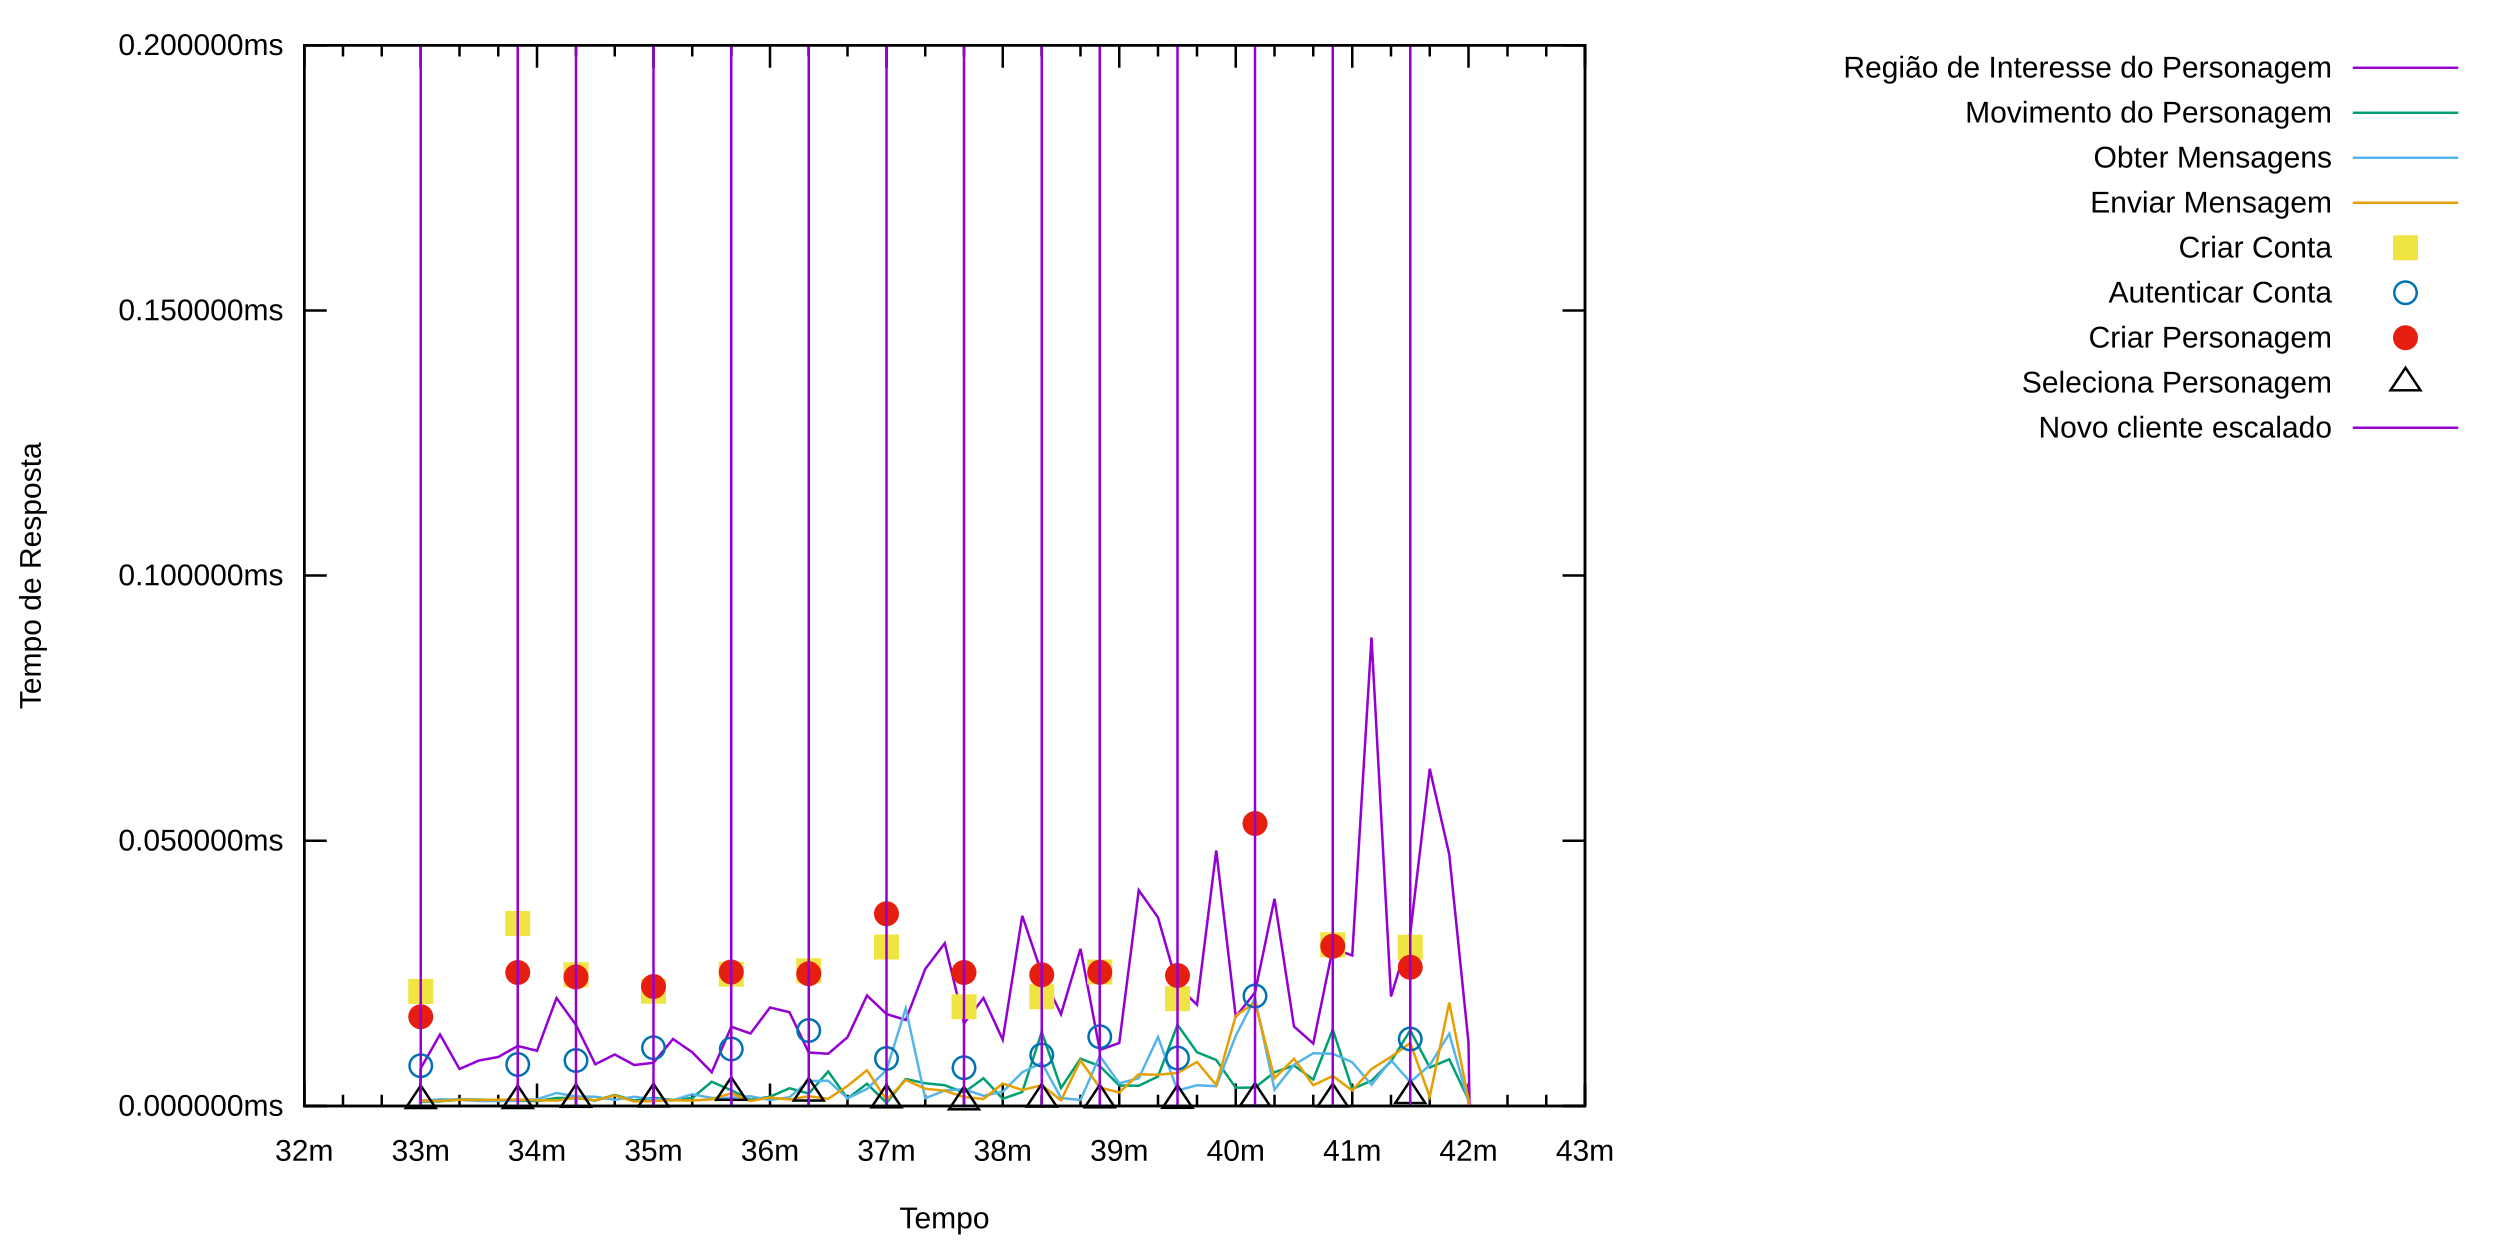
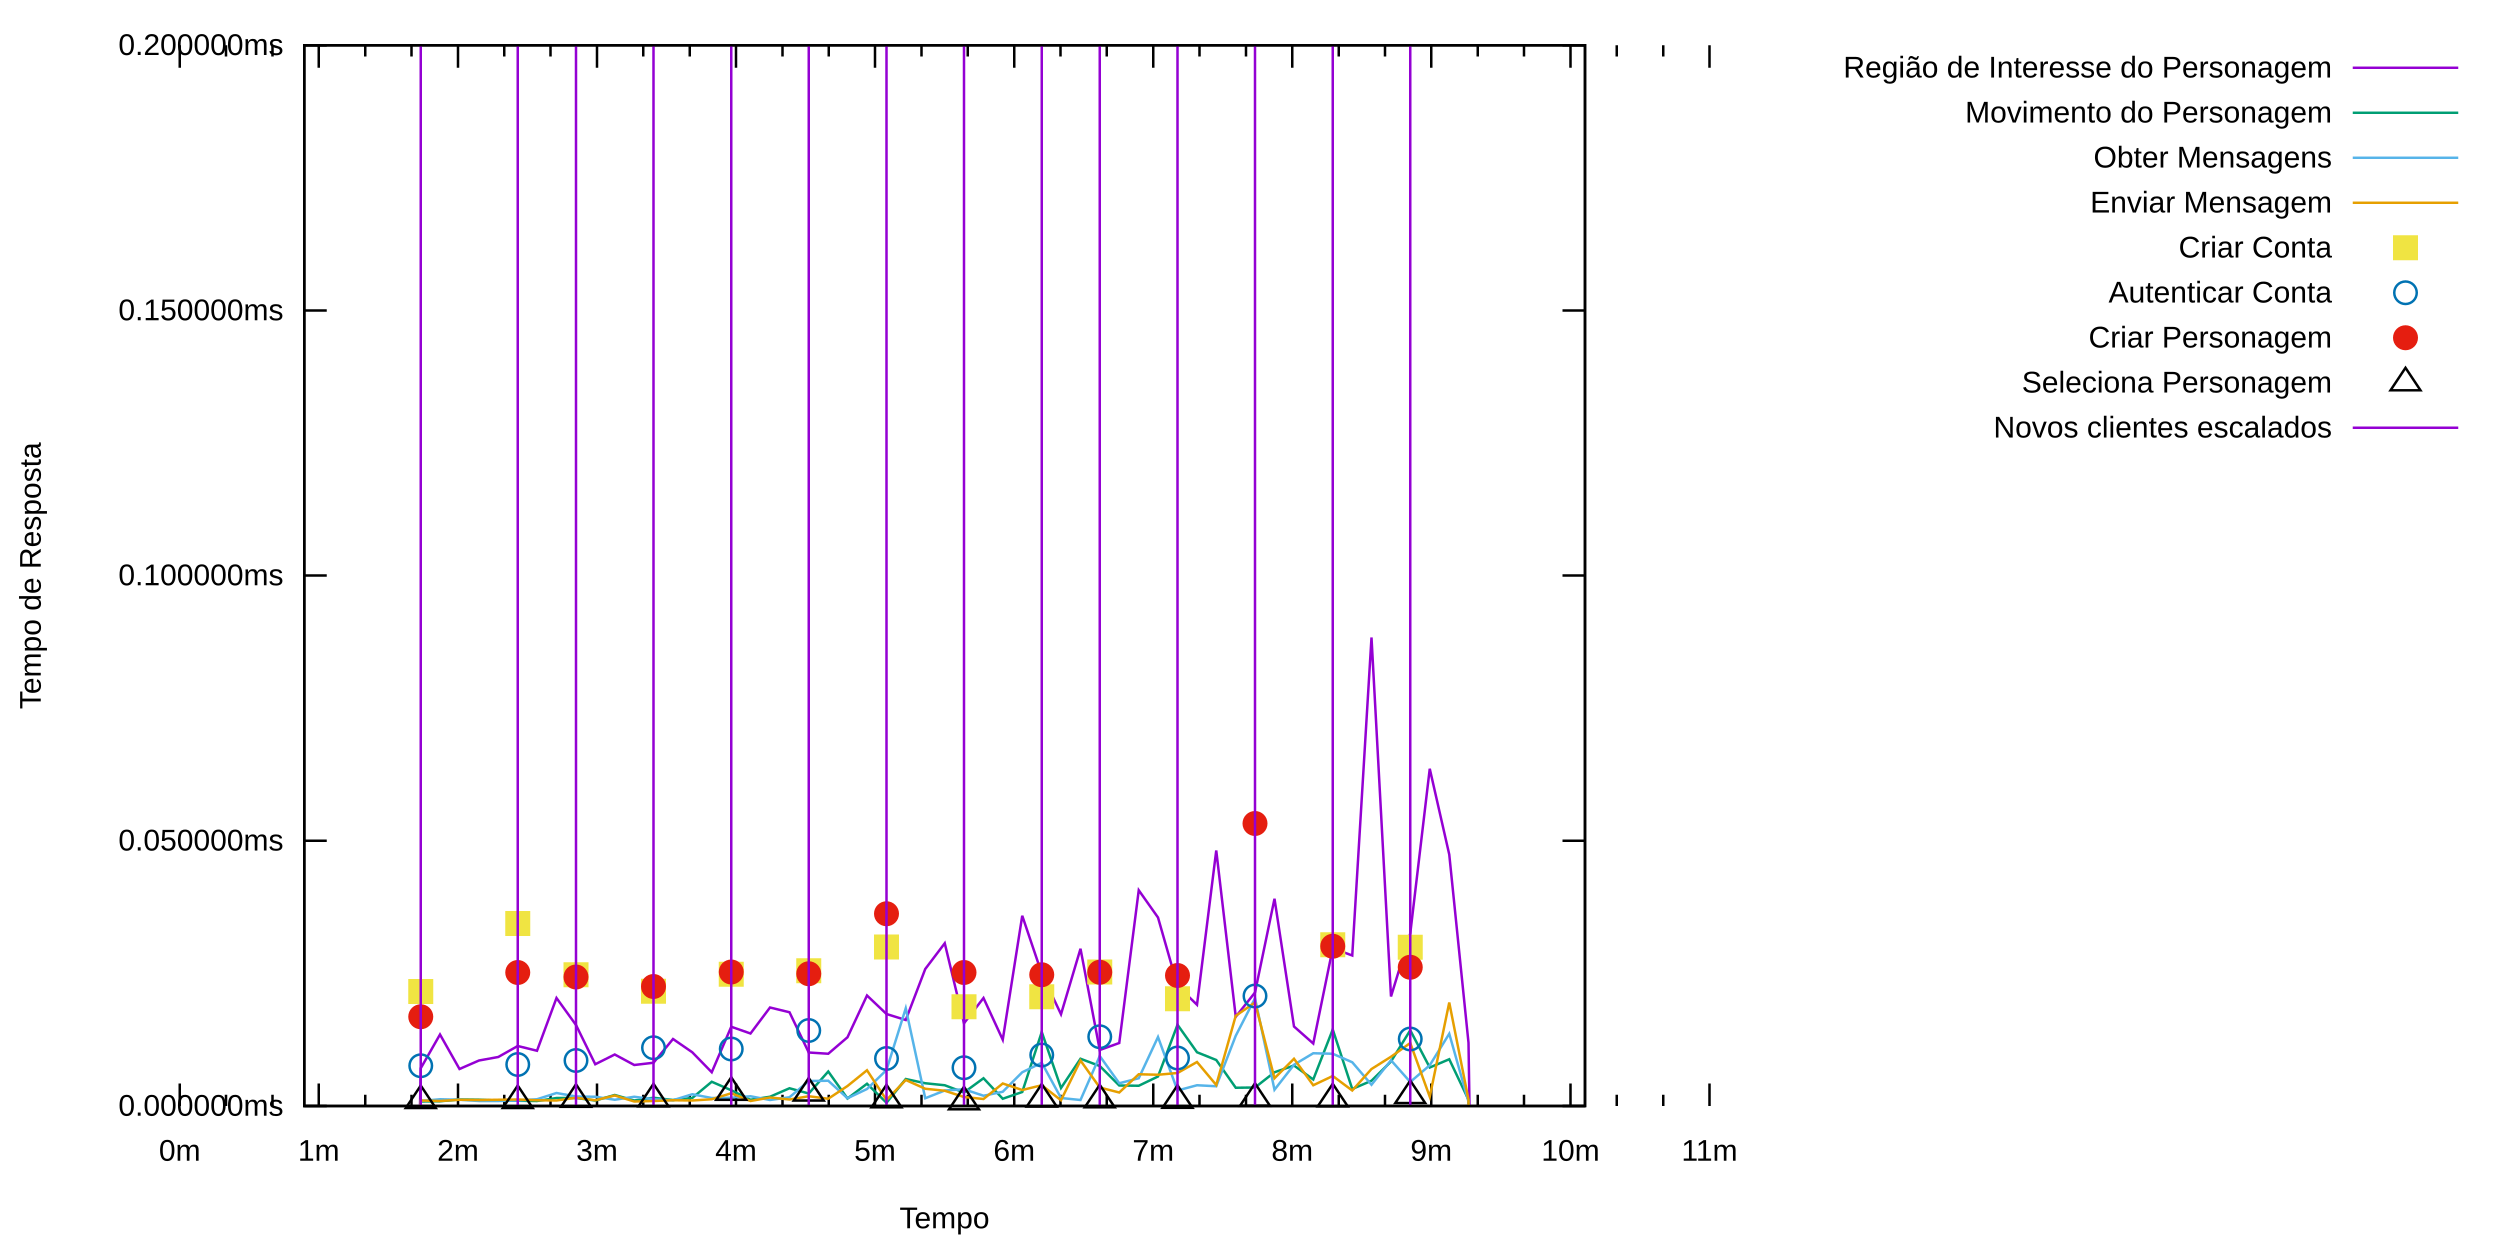
<svg xmlns="http://www.w3.org/2000/svg" xmlns:xlink="http://www.w3.org/1999/xlink" width="1000" height="500" viewBox="0 0 1000 500">
  <g id="gnuplot_canvas">
    <rect x="0" y="0" width="1000" height="500" fill="none" />
    <defs>
      <circle id="gpDot" r="0.5" stroke-width="0.5" stroke="currentColor" />
      <path id="gpPt0" stroke-width="0.222" stroke="currentColor" d="M-1,0 h2 M0,-1 v2" />
      <path id="gpPt1" stroke-width="0.222" stroke="currentColor" d="M-1,-1 L1,1 M1,-1 L-1,1" />
      <path id="gpPt2" stroke-width="0.222" stroke="currentColor" d="M-1,0 L1,0 M0,-1 L0,1 M-1,-1 L1,1 M-1,1 L1,-1" />
      <rect id="gpPt3" stroke-width="0.222" stroke="currentColor" x="-1" y="-1" width="2" height="2" />
      <rect id="gpPt4" stroke-width="0.222" stroke="currentColor" fill="currentColor" x="-1" y="-1" width="2" height="2" />
      <circle id="gpPt5" stroke-width="0.222" stroke="currentColor" cx="0" cy="0" r="1" />
      <use xlink:href="#gpPt5" id="gpPt6" fill="currentColor" stroke="none" />
      <path id="gpPt7" stroke-width="0.222" stroke="currentColor" d="M0,-1.33 L-1.33,0.67 L1.33,0.67 z" />
      <use xlink:href="#gpPt7" id="gpPt8" fill="currentColor" stroke="none" />
      <use xlink:href="#gpPt7" id="gpPt9" stroke="currentColor" transform="rotate(180)" />
      <use xlink:href="#gpPt9" id="gpPt10" fill="currentColor" stroke="none" />
      <use xlink:href="#gpPt3" id="gpPt11" stroke="currentColor" transform="rotate(45)" />
      <use xlink:href="#gpPt11" id="gpPt12" fill="currentColor" stroke="none" />
      <path id="gpPt13" stroke-width="0.222" stroke="currentColor" d="M0,1.330 L1.265,0.411 L0.782,-1.067 L-0.782,-1.076 L-1.265,0.411 z" />
      <use xlink:href="#gpPt13" id="gpPt14" fill="currentColor" stroke="none" />
      <filter id="textbox" filterUnits="objectBoundingBox" x="0" y="0" height="1" width="1">
        <feFlood flood-color="white" flood-opacity="1" result="bgnd" />
        <feComposite in="SourceGraphic" in2="bgnd" operator="atop" />
      </filter>
      <filter id="greybox" filterUnits="objectBoundingBox" x="0" y="0" height="1" width="1">
        <feFlood flood-color="lightgrey" flood-opacity="1" result="grey" />
        <feComposite in="SourceGraphic" in2="grey" operator="atop" />
      </filter>
    </defs>
    <g fill="none" color="white" stroke="black" stroke-width="1.00" stroke-linecap="butt" stroke-linejoin="miter">
</g>
    <g fill="none" color="black" stroke="currentColor" stroke-width="1.00" stroke-linecap="butt" stroke-linejoin="miter">
      <path stroke="black" d="M121.7,442.4 L130.7,442.4 M634.0,442.4 L625.0,442.4  " />
      <g transform="translate(113.4,446.3)" stroke="none" fill="black" font-family="Arial" font-size="12.00" text-anchor="end">
        <text>
          <tspan font-family="Arial">0.000000ms</tspan>
        </text>
      </g>
    </g>
    <g fill="none" color="black" stroke="currentColor" stroke-width="1.00" stroke-linecap="butt" stroke-linejoin="miter">
      <path stroke="black" d="M121.7,336.3 L130.7,336.3 M634.0,336.3 L625.0,336.3  " />
      <g transform="translate(113.4,340.2)" stroke="none" fill="black" font-family="Arial" font-size="12.00" text-anchor="end">
        <text>
          <tspan font-family="Arial">0.050000ms</tspan>
        </text>
      </g>
    </g>
    <g fill="none" color="black" stroke="currentColor" stroke-width="1.00" stroke-linecap="butt" stroke-linejoin="miter">
      <path stroke="black" d="M121.7,230.2 L130.7,230.2 M634.0,230.2 L625.0,230.2  " />
      <g transform="translate(113.4,234.1)" stroke="none" fill="black" font-family="Arial" font-size="12.00" text-anchor="end">
        <text>
          <tspan font-family="Arial">0.100000ms</tspan>
        </text>
      </g>
    </g>
    <g fill="none" color="black" stroke="currentColor" stroke-width="1.00" stroke-linecap="butt" stroke-linejoin="miter">
      <path stroke="black" d="M121.7,124.2 L130.7,124.2 M634.0,124.2 L625.0,124.2  " />
      <g transform="translate(113.4,128.1)" stroke="none" fill="black" font-family="Arial" font-size="12.00" text-anchor="end">
        <text>
          <tspan font-family="Arial">0.150000ms</tspan>
        </text>
      </g>
    </g>
    <g fill="none" color="black" stroke="currentColor" stroke-width="1.00" stroke-linecap="butt" stroke-linejoin="miter">
      <path stroke="black" d="M121.7,18.1 L130.7,18.1 M634.0,18.1 L625.0,18.1  " />
      <g transform="translate(113.4,22.0)" stroke="none" fill="black" font-family="Arial" font-size="12.00" text-anchor="end">
        <text>
          <tspan font-family="Arial">0.200000ms</tspan>
        </text>
      </g>
    </g>
    <g fill="none" color="black" stroke="currentColor" stroke-width="1.00" stroke-linecap="butt" stroke-linejoin="miter">
-       <path stroke="black" d="M121.7,442.4 L121.7,433.4 M121.7,18.1 L121.7,27.1  " />
-       <g transform="translate(121.7,464.3)" stroke="none" fill="black" font-family="Arial" font-size="12.00" text-anchor="middle">
-         <text>
-           <tspan font-family="Arial">32m</tspan>
-         </text>
-       </g>
-     </g>
-     <g fill="none" color="black" stroke="currentColor" stroke-width="1.00" stroke-linecap="butt" stroke-linejoin="miter">
-       <path stroke="black" d="M137.2,442.4 L137.2,437.9 M137.2,18.1 L137.2,22.6 M152.7,442.4 L152.7,437.9 M152.7,18.1 L152.7,22.6   M168.3,442.4 L168.3,433.4 M168.3,18.1 L168.3,27.1  " />
-       <g transform="translate(168.3,464.3)" stroke="none" fill="black" font-family="Arial" font-size="12.00" text-anchor="middle">
-         <text>
-           <tspan font-family="Arial">33m</tspan>
-         </text>
-       </g>
-     </g>
-     <g fill="none" color="black" stroke="currentColor" stroke-width="1.00" stroke-linecap="butt" stroke-linejoin="miter">
-       <path stroke="black" d="M183.8,442.4 L183.8,437.9 M183.8,18.1 L183.8,22.6 M199.3,442.4 L199.3,437.9 M199.3,18.1 L199.3,22.6   M214.8,442.4 L214.8,433.4 M214.8,18.1 L214.8,27.1  " />
-       <g transform="translate(214.8,464.3)" stroke="none" fill="black" font-family="Arial" font-size="12.00" text-anchor="middle">
-         <text>
-           <tspan font-family="Arial">34m</tspan>
-         </text>
-       </g>
-     </g>
-     <g fill="none" color="black" stroke="currentColor" stroke-width="1.00" stroke-linecap="butt" stroke-linejoin="miter">
-       <path stroke="black" d="M230.4,442.4 L230.4,437.9 M230.4,18.1 L230.4,22.6 M245.9,442.4 L245.9,437.9 M245.9,18.1 L245.9,22.6   M261.4,442.4 L261.4,433.4 M261.4,18.1 L261.4,27.1  " />
-       <g transform="translate(261.4,464.3)" stroke="none" fill="black" font-family="Arial" font-size="12.00" text-anchor="middle">
-         <text>
-           <tspan font-family="Arial">35m</tspan>
-         </text>
-       </g>
-     </g>
-     <g fill="none" color="black" stroke="currentColor" stroke-width="1.00" stroke-linecap="butt" stroke-linejoin="miter">
-       <path stroke="black" d="M276.9,442.4 L276.9,437.9 M276.9,18.1 L276.9,22.6 M292.5,442.4 L292.5,437.9 M292.5,18.1 L292.5,22.6   M308.0,442.4 L308.0,433.4 M308.0,18.1 L308.0,27.1  " />
-       <g transform="translate(308.0,464.3)" stroke="none" fill="black" font-family="Arial" font-size="12.00" text-anchor="middle">
-         <text>
-           <tspan font-family="Arial">36m</tspan>
-         </text>
-       </g>
-     </g>
-     <g fill="none" color="black" stroke="currentColor" stroke-width="1.00" stroke-linecap="butt" stroke-linejoin="miter">
-       <path stroke="black" d="M323.5,442.4 L323.5,437.9 M323.5,18.1 L323.5,22.6 M339.0,442.4 L339.0,437.9 M339.0,18.1 L339.0,22.6   M354.6,442.4 L354.6,433.4 M354.6,18.1 L354.6,27.1  " />
-       <g transform="translate(354.6,464.3)" stroke="none" fill="black" font-family="Arial" font-size="12.00" text-anchor="middle">
-         <text>
-           <tspan font-family="Arial">37m</tspan>
-         </text>
-       </g>
-     </g>
-     <g fill="none" color="black" stroke="currentColor" stroke-width="1.00" stroke-linecap="butt" stroke-linejoin="miter">
-       <path stroke="black" d="M370.1,442.4 L370.1,437.9 M370.1,18.1 L370.1,22.6 M385.6,442.4 L385.6,437.9 M385.6,18.1 L385.6,22.6   M401.1,442.4 L401.1,433.4 M401.1,18.1 L401.1,27.1  " />
-       <g transform="translate(401.1,464.3)" stroke="none" fill="black" font-family="Arial" font-size="12.00" text-anchor="middle">
-         <text>
-           <tspan font-family="Arial">38m</tspan>
-         </text>
-       </g>
-     </g>
-     <g fill="none" color="black" stroke="currentColor" stroke-width="1.00" stroke-linecap="butt" stroke-linejoin="miter">
-       <path stroke="black" d="M416.7,442.4 L416.7,437.9 M416.7,18.1 L416.7,22.6 M432.2,442.4 L432.2,437.9 M432.2,18.1 L432.2,22.6   M447.7,442.4 L447.7,433.4 M447.7,18.1 L447.7,27.1  " />
-       <g transform="translate(447.7,464.3)" stroke="none" fill="black" font-family="Arial" font-size="12.00" text-anchor="middle">
-         <text>
-           <tspan font-family="Arial">39m</tspan>
-         </text>
-       </g>
-     </g>
-     <g fill="none" color="black" stroke="currentColor" stroke-width="1.00" stroke-linecap="butt" stroke-linejoin="miter">
-       <path stroke="black" d="M463.2,442.4 L463.2,437.9 M463.2,18.1 L463.2,22.6 M478.8,442.4 L478.8,437.9 M478.8,18.1 L478.8,22.6   M494.3,442.4 L494.3,433.4 M494.3,18.1 L494.3,27.1  " />
-       <g transform="translate(494.3,464.3)" stroke="none" fill="black" font-family="Arial" font-size="12.00" text-anchor="middle">
-         <text>
-           <tspan font-family="Arial">40m</tspan>
-         </text>
-       </g>
-     </g>
-     <g fill="none" color="black" stroke="currentColor" stroke-width="1.00" stroke-linecap="butt" stroke-linejoin="miter">
-       <path stroke="black" d="M509.8,442.4 L509.8,437.9 M509.8,18.1 L509.8,22.6 M525.3,442.4 L525.3,437.9 M525.3,18.1 L525.3,22.6   M540.9,442.4 L540.9,433.4 M540.9,18.1 L540.9,27.1  " />
-       <g transform="translate(540.9,464.3)" stroke="none" fill="black" font-family="Arial" font-size="12.00" text-anchor="middle">
-         <text>
-           <tspan font-family="Arial">41m</tspan>
-         </text>
-       </g>
-     </g>
-     <g fill="none" color="black" stroke="currentColor" stroke-width="1.00" stroke-linecap="butt" stroke-linejoin="miter">
-       <path stroke="black" d="M556.4,442.4 L556.4,437.9 M556.4,18.1 L556.4,22.6 M571.9,442.4 L571.9,437.9 M571.9,18.1 L571.9,22.6   M587.4,442.4 L587.4,433.4 M587.4,18.1 L587.4,27.1  " />
-       <g transform="translate(587.4,464.3)" stroke="none" fill="black" font-family="Arial" font-size="12.00" text-anchor="middle">
-         <text>
-           <tspan font-family="Arial">42m</tspan>
-         </text>
-       </g>
-     </g>
-     <g fill="none" color="black" stroke="currentColor" stroke-width="1.00" stroke-linecap="butt" stroke-linejoin="miter">
-       <path stroke="black" d="M603.0,442.4 L603.0,437.9 M603.0,18.1 L603.0,22.6 M618.5,442.4 L618.5,437.9 M618.5,18.1 L618.5,22.6   M634.0,442.4 L634.0,433.4 M634.0,18.1 L634.0,27.1  " />
-       <g transform="translate(634.0,464.3)" stroke="none" fill="black" font-family="Arial" font-size="12.00" text-anchor="middle">
-         <text>
-           <tspan font-family="Arial">43m</tspan>
+       <path stroke="black" d="M71.9,442.4 L71.9,433.4 M71.9,18.1 L71.9,27.1  " />
+       <g transform="translate(71.9,464.3)" stroke="none" fill="black" font-family="Arial" font-size="12.00" text-anchor="middle">
+         <text>
+           <tspan font-family="Arial">0m</tspan>
+         </text>
+       </g>
+     </g>
+     <g fill="none" color="black" stroke="currentColor" stroke-width="1.00" stroke-linecap="butt" stroke-linejoin="miter">
+       <path stroke="black" d="M90.4,442.4 L90.4,437.9 M90.4,18.1 L90.4,22.6 M109.0,442.4 L109.0,437.9 M109.0,18.1 L109.0,22.6   M127.5,442.4 L127.5,433.4 M127.5,18.1 L127.5,27.1  " />
+       <g transform="translate(127.5,464.3)" stroke="none" fill="black" font-family="Arial" font-size="12.00" text-anchor="middle">
+         <text>
+           <tspan font-family="Arial">1m</tspan>
+         </text>
+       </g>
+     </g>
+     <g fill="none" color="black" stroke="currentColor" stroke-width="1.00" stroke-linecap="butt" stroke-linejoin="miter">
+       <path stroke="black" d="M146.1,442.4 L146.1,437.9 M146.1,18.1 L146.1,22.6 M164.6,442.4 L164.6,437.9 M164.6,18.1 L164.6,22.6   M183.2,442.4 L183.2,433.4 M183.2,18.1 L183.2,27.1  " />
+       <g transform="translate(183.2,464.3)" stroke="none" fill="black" font-family="Arial" font-size="12.00" text-anchor="middle">
+         <text>
+           <tspan font-family="Arial">2m</tspan>
+         </text>
+       </g>
+     </g>
+     <g fill="none" color="black" stroke="currentColor" stroke-width="1.00" stroke-linecap="butt" stroke-linejoin="miter">
+       <path stroke="black" d="M201.7,442.4 L201.7,437.9 M201.7,18.1 L201.7,22.6 M220.2,442.4 L220.2,437.9 M220.2,18.1 L220.2,22.6   M238.8,442.4 L238.8,433.4 M238.8,18.1 L238.8,27.1  " />
+       <g transform="translate(238.8,464.3)" stroke="none" fill="black" font-family="Arial" font-size="12.00" text-anchor="middle">
+         <text>
+           <tspan font-family="Arial">3m</tspan>
+         </text>
+       </g>
+     </g>
+     <g fill="none" color="black" stroke="currentColor" stroke-width="1.00" stroke-linecap="butt" stroke-linejoin="miter">
+       <path stroke="black" d="M257.3,442.4 L257.3,437.9 M257.3,18.1 L257.3,22.6 M275.9,442.4 L275.9,437.9 M275.9,18.1 L275.9,22.6   M294.4,442.4 L294.4,433.4 M294.4,18.1 L294.4,27.1  " />
+       <g transform="translate(294.4,464.3)" stroke="none" fill="black" font-family="Arial" font-size="12.00" text-anchor="middle">
+         <text>
+           <tspan font-family="Arial">4m</tspan>
+         </text>
+       </g>
+     </g>
+     <g fill="none" color="black" stroke="currentColor" stroke-width="1.00" stroke-linecap="butt" stroke-linejoin="miter">
+       <path stroke="black" d="M313.0,442.4 L313.0,437.9 M313.0,18.1 L313.0,22.6 M331.5,442.4 L331.5,437.9 M331.5,18.1 L331.5,22.6   M350.0,442.4 L350.0,433.4 M350.0,18.1 L350.0,27.1  " />
+       <g transform="translate(350.0,464.3)" stroke="none" fill="black" font-family="Arial" font-size="12.00" text-anchor="middle">
+         <text>
+           <tspan font-family="Arial">5m</tspan>
+         </text>
+       </g>
+     </g>
+     <g fill="none" color="black" stroke="currentColor" stroke-width="1.00" stroke-linecap="butt" stroke-linejoin="miter">
+       <path stroke="black" d="M368.6,442.4 L368.6,437.9 M368.6,18.1 L368.6,22.6 M387.1,442.4 L387.1,437.9 M387.1,18.1 L387.1,22.6   M405.7,442.4 L405.7,433.4 M405.7,18.1 L405.7,27.1  " />
+       <g transform="translate(405.7,464.3)" stroke="none" fill="black" font-family="Arial" font-size="12.00" text-anchor="middle">
+         <text>
+           <tspan font-family="Arial">6m</tspan>
+         </text>
+       </g>
+     </g>
+     <g fill="none" color="black" stroke="currentColor" stroke-width="1.00" stroke-linecap="butt" stroke-linejoin="miter">
+       <path stroke="black" d="M424.2,442.4 L424.2,437.9 M424.2,18.1 L424.2,22.6 M442.7,442.4 L442.7,437.9 M442.7,18.1 L442.7,22.6   M461.3,442.4 L461.3,433.4 M461.3,18.1 L461.3,27.1  " />
+       <g transform="translate(461.3,464.3)" stroke="none" fill="black" font-family="Arial" font-size="12.00" text-anchor="middle">
+         <text>
+           <tspan font-family="Arial">7m</tspan>
+         </text>
+       </g>
+     </g>
+     <g fill="none" color="black" stroke="currentColor" stroke-width="1.00" stroke-linecap="butt" stroke-linejoin="miter">
+       <path stroke="black" d="M479.8,442.4 L479.8,437.9 M479.8,18.1 L479.8,22.6 M498.4,442.4 L498.4,437.9 M498.4,18.1 L498.4,22.6   M516.9,442.4 L516.9,433.4 M516.9,18.1 L516.9,27.1  " />
+       <g transform="translate(516.9,464.3)" stroke="none" fill="black" font-family="Arial" font-size="12.00" text-anchor="middle">
+         <text>
+           <tspan font-family="Arial">8m</tspan>
+         </text>
+       </g>
+     </g>
+     <g fill="none" color="black" stroke="currentColor" stroke-width="1.00" stroke-linecap="butt" stroke-linejoin="miter">
+       <path stroke="black" d="M535.5,442.4 L535.5,437.9 M535.5,18.1 L535.5,22.6 M554.0,442.4 L554.0,437.9 M554.0,18.1 L554.0,22.6   M572.5,442.4 L572.5,433.4 M572.5,18.1 L572.5,27.1  " />
+       <g transform="translate(572.5,464.3)" stroke="none" fill="black" font-family="Arial" font-size="12.00" text-anchor="middle">
+         <text>
+           <tspan font-family="Arial">9m</tspan>
+         </text>
+       </g>
+     </g>
+     <g fill="none" color="black" stroke="currentColor" stroke-width="1.00" stroke-linecap="butt" stroke-linejoin="miter">
+       <path stroke="black" d="M591.1,442.4 L591.1,437.9 M591.1,18.1 L591.1,22.6 M609.6,442.4 L609.6,437.9 M609.6,18.1 L609.6,22.6   M628.2,442.4 L628.2,433.4 M628.2,18.1 L628.2,27.1  " />
+       <g transform="translate(628.2,464.3)" stroke="none" fill="black" font-family="Arial" font-size="12.00" text-anchor="middle">
+         <text>
+           <tspan font-family="Arial">10m</tspan>
+         </text>
+       </g>
+     </g>
+     <g fill="none" color="black" stroke="currentColor" stroke-width="1.00" stroke-linecap="butt" stroke-linejoin="miter">
+       <path stroke="black" d="M646.7,442.4 L646.7,437.9 M646.7,18.1 L646.7,22.6 M665.3,442.4 L665.3,437.9 M665.3,18.1 L665.3,22.6   M683.8,442.4 L683.8,433.4 M683.8,18.1 L683.8,27.1  " />
+       <g transform="translate(683.8,464.3)" stroke="none" fill="black" font-family="Arial" font-size="12.00" text-anchor="middle">
+         <text>
+           <tspan font-family="Arial">11m</tspan>
        </text>
      </g>
    </g>
    <g fill="none" color="black" stroke="currentColor" stroke-width="1.00" stroke-linecap="butt" stroke-linejoin="miter">
</g>
    <g fill="none" color="black" stroke="currentColor" stroke-width="1.00" stroke-linecap="butt" stroke-linejoin="miter">
      <path stroke="black" d="M121.7,18.1 L121.7,442.4 L634.0,442.4 L634.0,18.1 L121.7,18.1 Z  " />
    </g>
    <g fill="none" color="black" stroke="currentColor" stroke-width="1.00" stroke-linecap="butt" stroke-linejoin="miter">
      <g transform="translate(16.3,230.3) rotate(270)" stroke="none" fill="black" font-family="arial" font-size="12.00" text-anchor="middle">
        <text>
          <tspan font-family="arial">Tempo de Resposta</tspan>
        </text>
      </g>
    </g>
    <g fill="none" color="black" stroke="currentColor" stroke-width="1.00" stroke-linecap="butt" stroke-linejoin="miter">
      <g transform="translate(377.8,491.3)" stroke="none" fill="black" font-family="arial" font-size="12.00" text-anchor="middle">
        <text>
          <tspan font-family="arial">Tempo</tspan>
        </text>
      </g>
    </g>
    <g fill="none" color="black" stroke="currentColor" stroke-width="1.00" stroke-linecap="butt" stroke-linejoin="miter">
</g>
    <g id="gnuplot_plot_1">
      <g fill="none" color="black" stroke="currentColor" stroke-width="1.00" stroke-linecap="butt" stroke-linejoin="miter">
        <g transform="translate(932.8,31.0)" stroke="none" fill="black" font-family="arial" font-size="12.00" text-anchor="end">
          <text>
            <tspan font-family="arial">Região de Interesse do Personagem</tspan>
          </text>
        </g>
      </g>
      <g fill="none" color="black" stroke="currentColor" stroke-width="1.00" stroke-linecap="butt" stroke-linejoin="miter">
        <path stroke="rgb(148,   0, 211)" d="M941.1,27.1 L983.3,27.1 M168.0,442.4 L168.3,427.3 L176.0,413.8 L183.8,427.6 L191.6,424.2 L199.3,422.8   L207.1,418.4 L214.8,420.3 L222.6,399.2 L230.4,410.0 L238.1,425.7 L245.9,421.8 L253.7,426.0 L261.4,425.1   L269.2,415.6 L276.9,420.9 L284.7,428.9 L292.5,410.7 L300.2,413.4 L308.0,403.0 L315.8,404.9 L323.5,421.0   L331.3,421.5 L339.0,414.9 L346.8,398.2 L354.6,405.6 L362.3,408.0 L370.1,387.6 L377.9,377.3 L385.6,409.3   L393.4,399.2 L401.1,415.9 L408.9,366.3 L416.7,389.4 L424.4,405.7 L432.2,379.5 L439.9,420.0 L447.7,417.2   L455.5,356.1 L463.2,367.0 L471.0,394.3 L478.8,401.9 L486.5,340.2 L494.3,406.7 L502.0,397.0 L509.8,359.5   L517.6,410.6 L525.3,417.4 L533.1,379.3 L540.9,382.2 L548.6,255.0 L556.4,398.6 L564.1,373.4 L571.9,307.5   L579.7,341.8 L587.4,417.1 L587.8,442.4  " />
      </g>
    </g>
    <g id="gnuplot_plot_2">
      <g fill="none" color="black" stroke="currentColor" stroke-width="1.00" stroke-linecap="butt" stroke-linejoin="miter">
        <g transform="translate(932.8,49.0)" stroke="none" fill="black" font-family="arial" font-size="12.00" text-anchor="end">
          <text>
            <tspan font-family="arial">Movimento do Personagem</tspan>
          </text>
        </g>
      </g>
      <g fill="none" color="black" stroke="currentColor" stroke-width="1.00" stroke-linecap="butt" stroke-linejoin="miter">
        <path stroke="rgb(  0, 158, 115)" d="M941.1,45.1 L983.3,45.1 M168.2,442.4 L168.3,440.6 L176.0,440.5 L183.8,439.8 L191.6,439.9 L199.3,440.2   L207.1,440.3 L214.8,440.4 L222.6,439.2 L230.4,439.2 L238.1,440.2 L245.9,438.0 L253.7,440.2 L261.4,439.1   L269.2,440.0 L276.9,439.2 L284.7,432.7 L292.5,436.1 L300.2,439.9 L308.0,438.7 L315.8,435.3 L323.5,437.4   L331.3,428.6 L339.0,439.4 L346.8,433.5 L354.6,441.1 L362.3,431.6 L370.1,433.3 L377.9,434.1 L385.6,437.0   L393.4,431.3 L401.1,439.5 L408.9,436.8 L416.7,412.8 L424.4,435.2 L432.2,423.5 L439.9,426.4 L447.7,434.2   L455.5,434.3 L463.2,430.6 L471.0,409.9 L478.8,420.9 L486.5,424.0 L494.3,435.1 L502.0,435.0 L509.8,428.9   L517.6,426.2 L525.3,431.8 L533.1,411.8 L540.9,435.6 L548.6,432.3 L556.4,424.6 L564.1,412.1 L571.9,427.0   L579.7,423.7 L587.4,439.9 L587.4,442.4  " />
      </g>
    </g>
    <g id="gnuplot_plot_3">
      <g fill="none" color="black" stroke="currentColor" stroke-width="1.00" stroke-linecap="butt" stroke-linejoin="miter">
        <g transform="translate(932.8,67.0)" stroke="none" fill="black" font-family="arial" font-size="12.00" text-anchor="end">
          <text>
            <tspan font-family="arial">Obter Mensagens</tspan>
          </text>
        </g>
      </g>
      <g fill="none" color="black" stroke="currentColor" stroke-width="1.00" stroke-linecap="butt" stroke-linejoin="miter">
        <path stroke="rgb( 86, 180, 233)" d="M941.1,63.1 L983.3,63.1 M168.2,442.4 L168.3,440.4 L176.0,439.7 L183.8,439.9 L191.6,440.4 L199.3,440.4   L207.1,440.2 L214.8,439.7 L222.6,437.2 L230.4,438.6 L238.1,438.7 L245.9,439.9 L253.7,438.7 L261.4,439.7   L269.2,440.1 L276.9,437.7 L284.7,439.2 L292.5,439.1 L300.2,438.5 L308.0,440.0 L315.8,438.9 L323.5,432.4   L331.3,432.3 L339.0,439.3 L346.8,435.6 L354.6,428.0 L362.3,403.3 L370.1,439.3 L377.9,436.2 L385.6,435.7   L393.4,438.3 L401.1,436.7 L408.9,428.9 L416.7,425.1 L424.4,439.2 L432.2,440.0 L439.9,422.4 L447.7,433.3   L455.5,431.3 L463.2,414.8 L471.0,436.2 L478.8,434.1 L486.5,434.5 L494.3,414.3 L502.0,399.3 L509.8,435.9   L517.6,425.9 L525.3,421.3 L533.1,421.5 L540.9,424.9 L548.6,433.9 L556.4,424.1 L564.1,432.8 L571.9,426.1   L579.7,413.5 L587.4,440.7 L587.4,442.4  " />
      </g>
    </g>
    <g id="gnuplot_plot_4">
      <g fill="none" color="black" stroke="currentColor" stroke-width="1.00" stroke-linecap="butt" stroke-linejoin="miter">
        <g transform="translate(932.8,85.0)" stroke="none" fill="black" font-family="arial" font-size="12.00" text-anchor="end">
          <text>
            <tspan font-family="arial">Enviar Mensagem</tspan>
          </text>
        </g>
      </g>
      <g fill="none" color="black" stroke="currentColor" stroke-width="1.00" stroke-linecap="butt" stroke-linejoin="miter">
        <path stroke="rgb(230, 159,   0)" d="M941.1,81.1 L983.3,81.1 M168.2,442.4 L168.3,440.2 L176.0,440.4 L183.8,439.9 L191.6,440.0 L199.3,439.9   L207.1,439.8 L214.8,440.1 L222.6,440.2 L230.4,439.1 L238.1,440.1 L245.9,438.2 L253.7,440.6 L261.4,440.4   L269.2,440.1 L276.9,440.2 L284.7,439.7 L292.5,437.3 L300.2,440.4 L308.0,439.0 L315.8,439.8 L323.5,438.5   L331.3,439.5 L339.0,434.4 L346.8,428.1 L354.6,440.0 L362.3,432.0 L370.1,435.5 L377.9,436.3 L385.6,438.8   L393.4,439.6 L401.1,433.4 L408.9,436.0 L416.7,434.1 L424.4,440.1 L432.2,424.2 L439.9,435.0 L447.7,437.0   L455.5,429.7 L463.2,429.9 L471.0,429.2 L478.8,424.8 L486.5,434.0 L494.3,406.3 L502.0,401.0 L509.8,431.3   L517.6,423.5 L525.3,434.1 L533.1,430.4 L540.9,436.2 L548.6,427.6 L556.4,422.7 L564.1,417.2 L571.9,438.7   L579.7,401.0 L587.4,439.9 L587.4,442.4  " />
      </g>
    </g>
    <g id="gnuplot_plot_5">
      <g fill="none" color="black" stroke="currentColor" stroke-width="1.00" stroke-linecap="butt" stroke-linejoin="miter">
        <g transform="translate(932.8,103.0)" stroke="none" fill="black" font-family="arial" font-size="12.00" text-anchor="end">
          <text>
            <tspan font-family="arial">Criar Conta</tspan>
          </text>
        </g>
      </g>
      <g fill="none" color="black" stroke="currentColor" stroke-width="1.00" stroke-linecap="butt" stroke-linejoin="miter">
        <use xlink:href="#gpPt4" transform="translate(168.3,396.6) scale(4.50)" color="rgb(240, 228,  66)" />
        <use xlink:href="#gpPt4" transform="translate(207.1,369.4) scale(4.50)" color="rgb(240, 228,  66)" />
        <use xlink:href="#gpPt4" transform="translate(230.4,389.9) scale(4.50)" color="rgb(240, 228,  66)" />
        <use xlink:href="#gpPt4" transform="translate(261.4,396.5) scale(4.50)" color="rgb(240, 228,  66)" />
        <use xlink:href="#gpPt4" transform="translate(292.5,389.7) scale(4.50)" color="rgb(240, 228,  66)" />
        <use xlink:href="#gpPt4" transform="translate(323.5,388.3) scale(4.50)" color="rgb(240, 228,  66)" />
        <use xlink:href="#gpPt4" transform="translate(354.6,378.8) scale(4.50)" color="rgb(240, 228,  66)" />
        <use xlink:href="#gpPt4" transform="translate(385.6,402.7) scale(4.50)" color="rgb(240, 228,  66)" />
        <use xlink:href="#gpPt4" transform="translate(416.7,398.7) scale(4.50)" color="rgb(240, 228,  66)" />
        <use xlink:href="#gpPt4" transform="translate(439.9,388.8) scale(4.50)" color="rgb(240, 228,  66)" />
        <use xlink:href="#gpPt4" transform="translate(471.0,399.5) scale(4.50)" color="rgb(240, 228,  66)" />
        <use xlink:href="#gpPt4" transform="translate(533.1,377.9) scale(4.50)" color="rgb(240, 228,  66)" />
        <use xlink:href="#gpPt4" transform="translate(564.1,378.9) scale(4.50)" color="rgb(240, 228,  66)" />
        <use xlink:href="#gpPt4" transform="translate(962.2,99.1) scale(4.50)" color="rgb(240, 228,  66)" />
      </g>
    </g>
    <g id="gnuplot_plot_6">
      <g fill="none" color="black" stroke="currentColor" stroke-width="1.00" stroke-linecap="butt" stroke-linejoin="miter">
        <g transform="translate(932.8,121.0)" stroke="none" fill="black" font-family="arial" font-size="12.00" text-anchor="end">
          <text>
            <tspan font-family="arial">Autenticar Conta</tspan>
          </text>
        </g>
      </g>
      <g fill="none" color="black" stroke="currentColor" stroke-width="1.00" stroke-linecap="butt" stroke-linejoin="miter">
        <use xlink:href="#gpPt5" transform="translate(168.3,426.3) scale(4.50)" color="rgb(  0, 114, 178)" />
        <use xlink:href="#gpPt5" transform="translate(207.1,425.8) scale(4.50)" color="rgb(  0, 114, 178)" />
        <use xlink:href="#gpPt5" transform="translate(230.4,424.2) scale(4.50)" color="rgb(  0, 114, 178)" />
        <use xlink:href="#gpPt5" transform="translate(261.4,419.1) scale(4.50)" color="rgb(  0, 114, 178)" />
        <use xlink:href="#gpPt5" transform="translate(292.5,419.6) scale(4.50)" color="rgb(  0, 114, 178)" />
        <use xlink:href="#gpPt5" transform="translate(323.5,412.2) scale(4.50)" color="rgb(  0, 114, 178)" />
        <use xlink:href="#gpPt5" transform="translate(354.6,423.4) scale(4.50)" color="rgb(  0, 114, 178)" />
        <use xlink:href="#gpPt5" transform="translate(385.6,427.1) scale(4.50)" color="rgb(  0, 114, 178)" />
        <use xlink:href="#gpPt5" transform="translate(416.7,422.0) scale(4.50)" color="rgb(  0, 114, 178)" />
        <use xlink:href="#gpPt5" transform="translate(439.9,414.7) scale(4.50)" color="rgb(  0, 114, 178)" />
        <use xlink:href="#gpPt5" transform="translate(471.0,423.2) scale(4.50)" color="rgb(  0, 114, 178)" />
        <use xlink:href="#gpPt5" transform="translate(502.0,398.4) scale(4.50)" color="rgb(  0, 114, 178)" />
        <use xlink:href="#gpPt5" transform="translate(564.1,415.6) scale(4.50)" color="rgb(  0, 114, 178)" />
        <use xlink:href="#gpPt5" transform="translate(962.2,117.1) scale(4.50)" color="rgb(  0, 114, 178)" />
      </g>
    </g>
    <g id="gnuplot_plot_7">
      <g fill="none" color="black" stroke="currentColor" stroke-width="1.00" stroke-linecap="butt" stroke-linejoin="miter">
        <g transform="translate(932.8,139.0)" stroke="none" fill="black" font-family="arial" font-size="12.00" text-anchor="end">
          <text>
            <tspan font-family="arial">Criar Personagem</tspan>
          </text>
        </g>
      </g>
      <g fill="none" color="black" stroke="currentColor" stroke-width="1.00" stroke-linecap="butt" stroke-linejoin="miter">
        <use xlink:href="#gpPt6" transform="translate(168.3,406.7) scale(4.50)" color="rgb(229,  30,  16)" />
        <use xlink:href="#gpPt6" transform="translate(207.1,389.0) scale(4.50)" color="rgb(229,  30,  16)" />
        <use xlink:href="#gpPt6" transform="translate(230.4,390.8) scale(4.50)" color="rgb(229,  30,  16)" />
        <use xlink:href="#gpPt6" transform="translate(261.4,394.6) scale(4.50)" color="rgb(229,  30,  16)" />
        <use xlink:href="#gpPt6" transform="translate(292.5,388.8) scale(4.50)" color="rgb(229,  30,  16)" />
        <use xlink:href="#gpPt6" transform="translate(323.5,389.5) scale(4.50)" color="rgb(229,  30,  16)" />
        <use xlink:href="#gpPt6" transform="translate(354.6,365.5) scale(4.50)" color="rgb(229,  30,  16)" />
        <use xlink:href="#gpPt6" transform="translate(385.6,389.0) scale(4.50)" color="rgb(229,  30,  16)" />
        <use xlink:href="#gpPt6" transform="translate(416.7,389.9) scale(4.50)" color="rgb(229,  30,  16)" />
        <use xlink:href="#gpPt6" transform="translate(439.9,388.9) scale(4.50)" color="rgb(229,  30,  16)" />
        <use xlink:href="#gpPt6" transform="translate(471.0,390.2) scale(4.50)" color="rgb(229,  30,  16)" />
        <use xlink:href="#gpPt6" transform="translate(502.0,329.4) scale(4.50)" color="rgb(229,  30,  16)" />
        <use xlink:href="#gpPt6" transform="translate(533.1,378.5) scale(4.50)" color="rgb(229,  30,  16)" />
        <use xlink:href="#gpPt6" transform="translate(564.1,386.9) scale(4.50)" color="rgb(229,  30,  16)" />
        <use xlink:href="#gpPt6" transform="translate(962.2,135.1) scale(4.50)" color="rgb(229,  30,  16)" />
      </g>
    </g>
    <g id="gnuplot_plot_8">
      <g fill="none" color="black" stroke="currentColor" stroke-width="1.00" stroke-linecap="butt" stroke-linejoin="miter">
        <g transform="translate(932.8,157.0)" stroke="none" fill="black" font-family="arial" font-size="12.00" text-anchor="end">
          <text>
            <tspan font-family="arial">Seleciona Personagem</tspan>
          </text>
        </g>
      </g>
      <g fill="none" color="black" stroke="currentColor" stroke-width="1.00" stroke-linecap="butt" stroke-linejoin="miter">
        <use xlink:href="#gpPt7" transform="translate(168.3,440.2) scale(4.50)" color="rgb(  0,   0,   0)" />
        <use xlink:href="#gpPt7" transform="translate(207.1,440.2) scale(4.50)" color="rgb(  0,   0,   0)" />
        <use xlink:href="#gpPt7" transform="translate(230.4,439.7) scale(4.50)" color="rgb(  0,   0,   0)" />
        <use xlink:href="#gpPt7" transform="translate(261.4,439.5) scale(4.50)" color="rgb(  0,   0,   0)" />
        <use xlink:href="#gpPt7" transform="translate(292.5,436.9) scale(4.50)" color="rgb(  0,   0,   0)" />
        <use xlink:href="#gpPt7" transform="translate(323.5,437.2) scale(4.50)" color="rgb(  0,   0,   0)" />
        <use xlink:href="#gpPt7" transform="translate(354.6,439.9) scale(4.50)" color="rgb(  0,   0,   0)" />
        <use xlink:href="#gpPt7" transform="translate(385.6,440.7) scale(4.50)" color="rgb(  0,   0,   0)" />
        <use xlink:href="#gpPt7" transform="translate(416.7,439.6) scale(4.50)" color="rgb(  0,   0,   0)" />
        <use xlink:href="#gpPt7" transform="translate(439.9,439.9) scale(4.50)" color="rgb(  0,   0,   0)" />
        <use xlink:href="#gpPt7" transform="translate(471.0,440.1) scale(4.50)" color="rgb(  0,   0,   0)" />
        <use xlink:href="#gpPt7" transform="translate(502.0,439.3) scale(4.50)" color="rgb(  0,   0,   0)" />
        <use xlink:href="#gpPt7" transform="translate(533.1,439.5) scale(4.50)" color="rgb(  0,   0,   0)" />
        <use xlink:href="#gpPt7" transform="translate(564.1,438.2) scale(4.50)" color="rgb(  0,   0,   0)" />
        <use xlink:href="#gpPt7" transform="translate(962.2,153.1) scale(4.50)" color="rgb(  0,   0,   0)" />
      </g>
    </g>
    <g id="gnuplot_plot_9">
      <g fill="none" color="black" stroke="currentColor" stroke-width="1.00" stroke-linecap="butt" stroke-linejoin="miter">
        <g transform="translate(932.8,175.0)" stroke="none" fill="black" font-family="arial" font-size="12.00" text-anchor="end">
          <text>
-             <tspan font-family="arial">Novo cliente escalado</tspan>
+             <tspan font-family="arial">Novos clientes escalados</tspan>
          </text>
        </g>
      </g>
      <g fill="none" color="black" stroke="currentColor" stroke-width="1.00" stroke-linecap="butt" stroke-linejoin="miter">
        <path stroke="rgb(148,   0, 211)" d="M941.1,171.1 L983.3,171.1 M121.7,442.4 M129.5,442.4 M137.2,442.4 M145.0,442.4 M152.7,442.4 M160.5,442.4   M168.3,442.4 L168.3,18.1 M176.0,442.4 M183.8,442.4 M191.6,442.4 M199.3,442.4 M207.1,442.4 L207.1,18.1   M214.8,442.4 M222.6,442.4 M230.4,442.4 L230.4,18.1 M238.1,442.4 M245.9,442.4 M253.7,442.4 M261.4,442.4   L261.4,18.1 M269.2,442.4 M276.9,442.4 M284.7,442.4 M292.5,442.4 L292.5,18.1 M300.2,442.4 M308.0,442.4   M315.8,442.4 M323.5,442.4 L323.5,18.1 M331.3,442.4 M339.0,442.4 M346.8,442.4 M354.6,442.4 L354.6,18.1   M362.3,442.4 M370.1,442.4 M377.9,442.4 M385.6,442.4 L385.6,18.1 M393.4,442.4 M401.1,442.4 M408.9,442.4   M416.7,442.4 L416.7,18.1 M424.4,442.4 M432.2,442.4 M439.9,442.4 L439.9,18.1 M447.7,442.4 M455.5,442.4   M463.2,442.4 M471.0,442.4 L471.0,18.1 M478.8,442.4 M486.5,442.4 M494.3,442.4 M502.0,442.4 L502.0,18.1   M509.8,442.4 M517.6,442.4 M525.3,442.4 M533.1,442.4 L533.1,18.1 M540.9,442.4 M548.6,442.4 M556.4,442.4   M564.1,442.4 L564.1,18.1 M571.9,442.4 M579.7,442.4 M587.4,442.4 M595.2,442.4 M603.0,442.4 M610.7,442.4   M618.5,442.4 M626.2,442.4 M634.0,442.4  " />
      </g>
    </g>
    <g fill="none" color="white" stroke="rgb(148,   0, 211)" stroke-width="2.00" stroke-linecap="butt" stroke-linejoin="miter">
</g>
    <g fill="none" color="black" stroke="currentColor" stroke-width="2.00" stroke-linecap="butt" stroke-linejoin="miter">
</g>
    <g fill="none" color="black" stroke="black" stroke-width="1.00" stroke-linecap="butt" stroke-linejoin="miter">
</g>
    <g fill="none" color="black" stroke="currentColor" stroke-width="1.00" stroke-linecap="butt" stroke-linejoin="miter">
      <path stroke="black" d="M121.7,18.1 L121.7,442.4 L634.0,442.4 L634.0,18.1 L121.7,18.1 Z  " />
    </g>
    <g fill="none" color="black" stroke="currentColor" stroke-width="1.00" stroke-linecap="butt" stroke-linejoin="miter">
</g>
  </g>
</svg>
